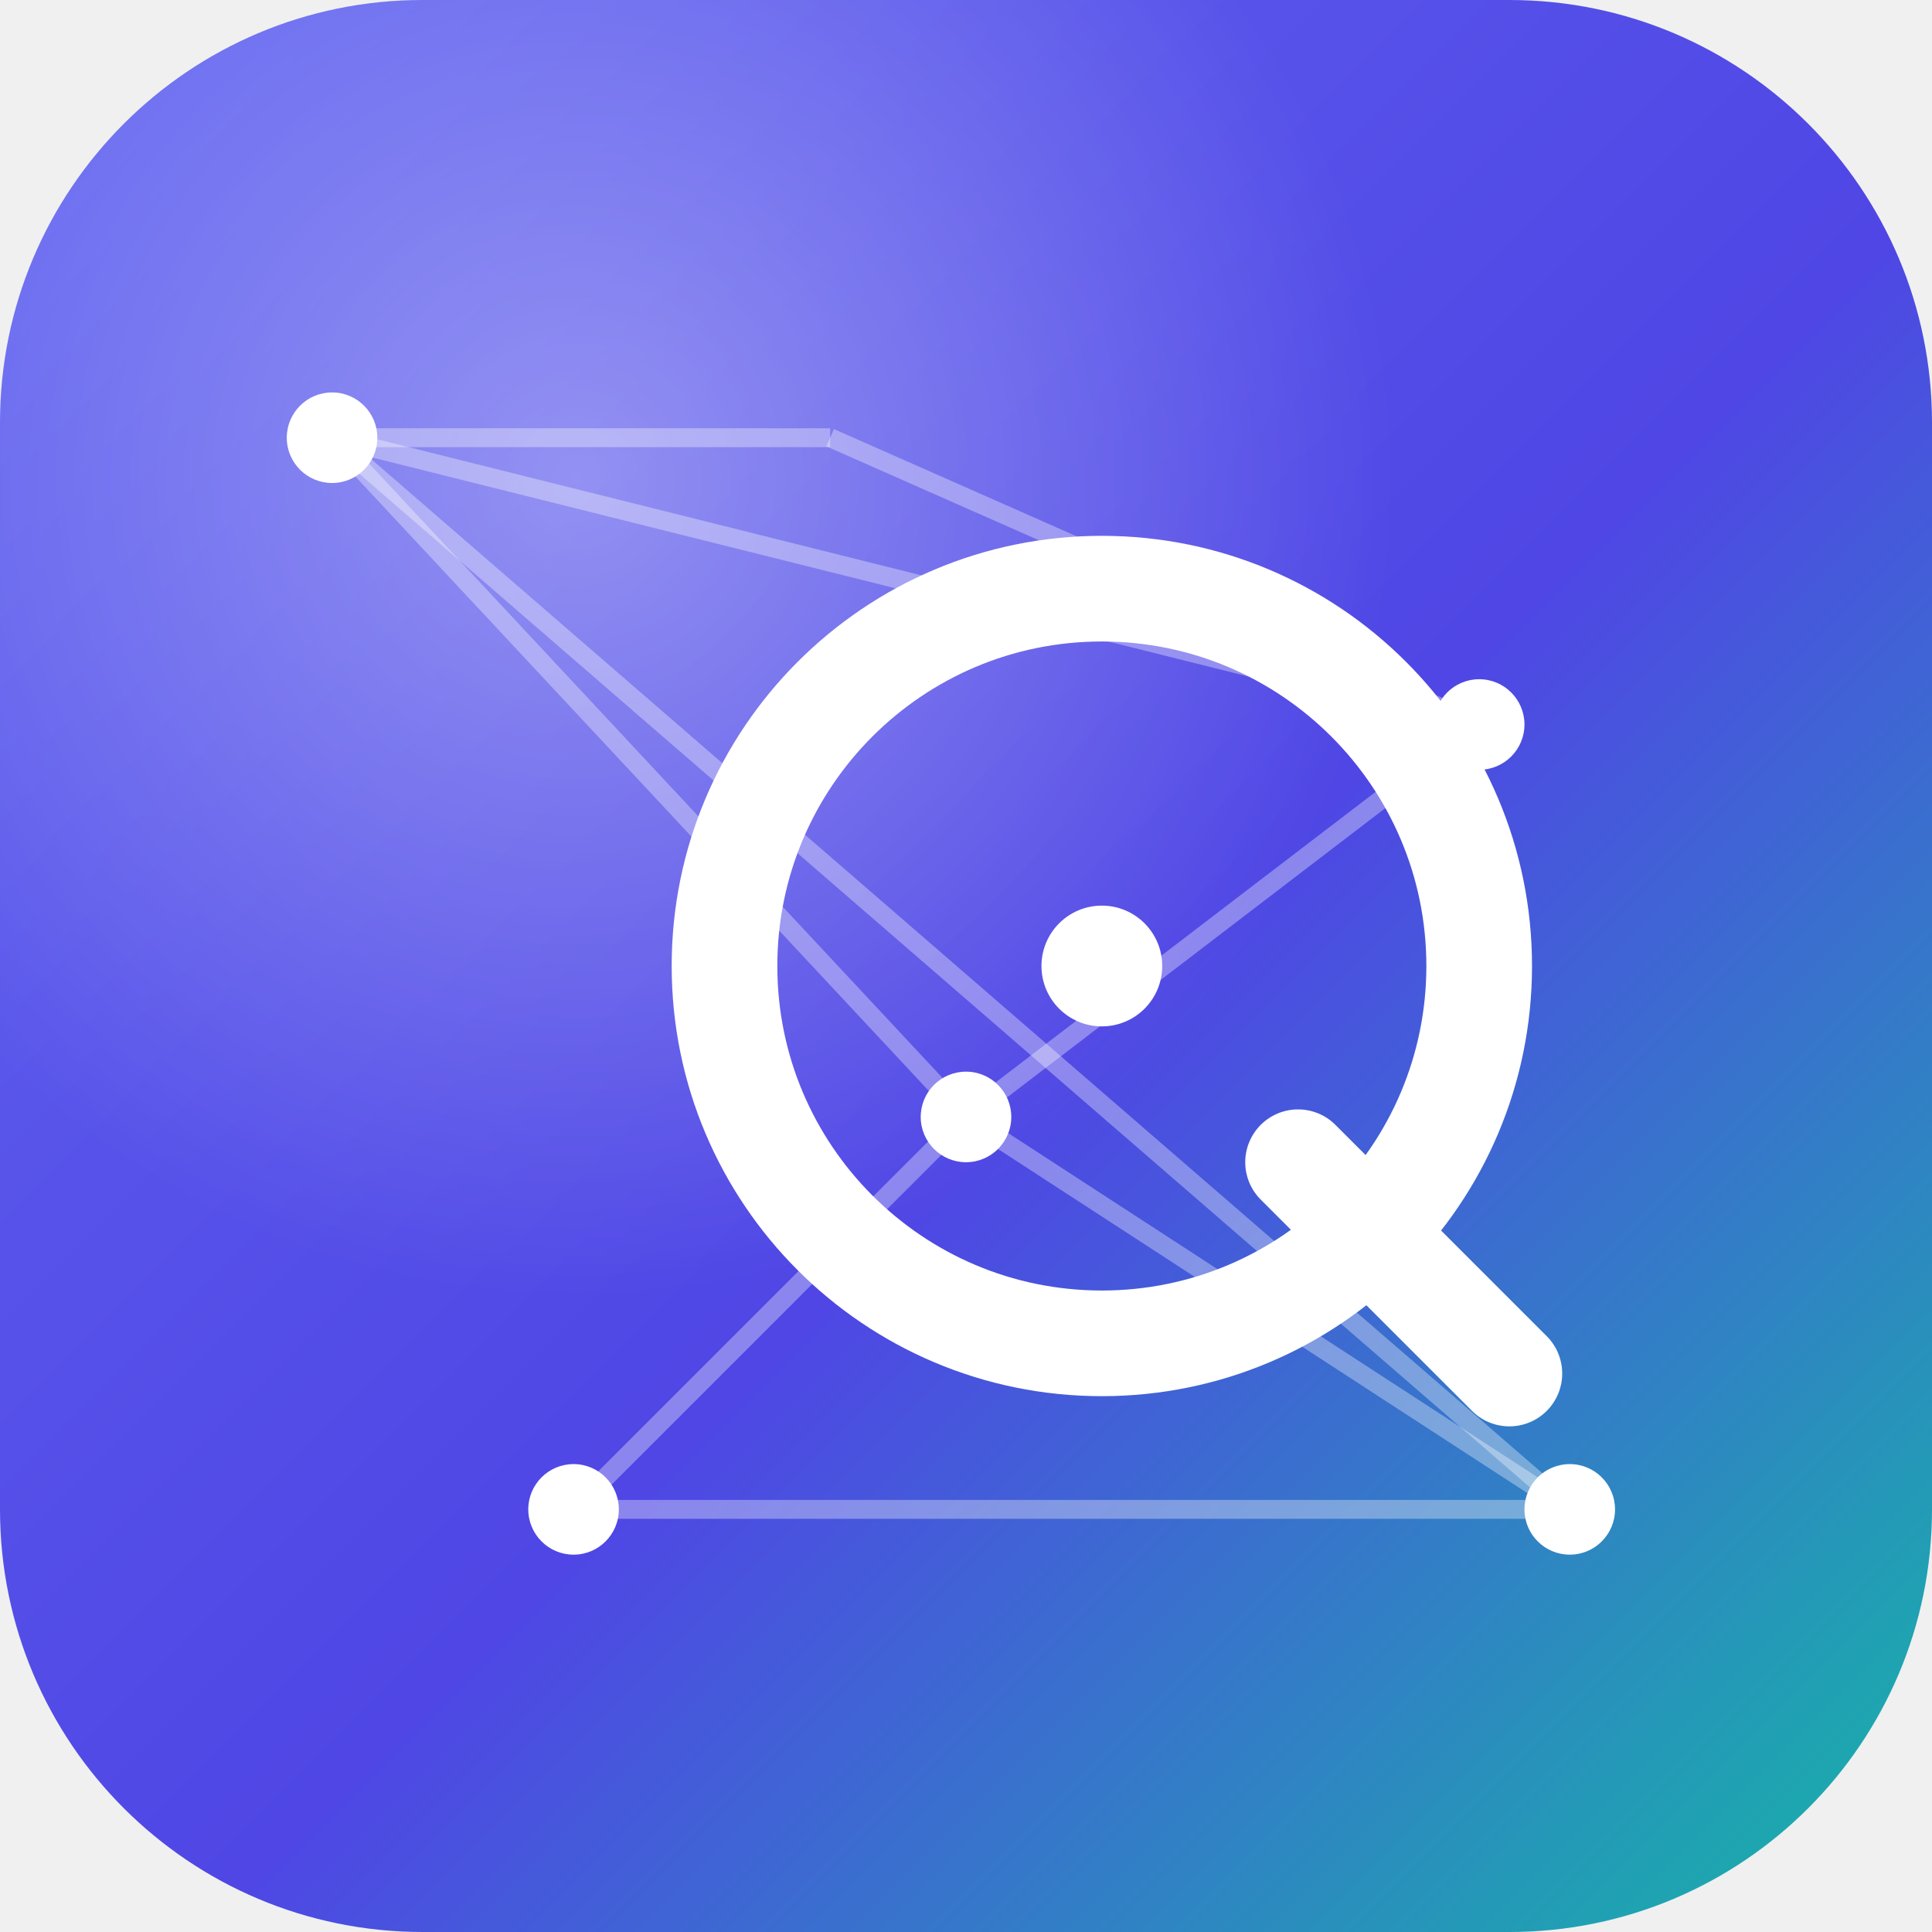
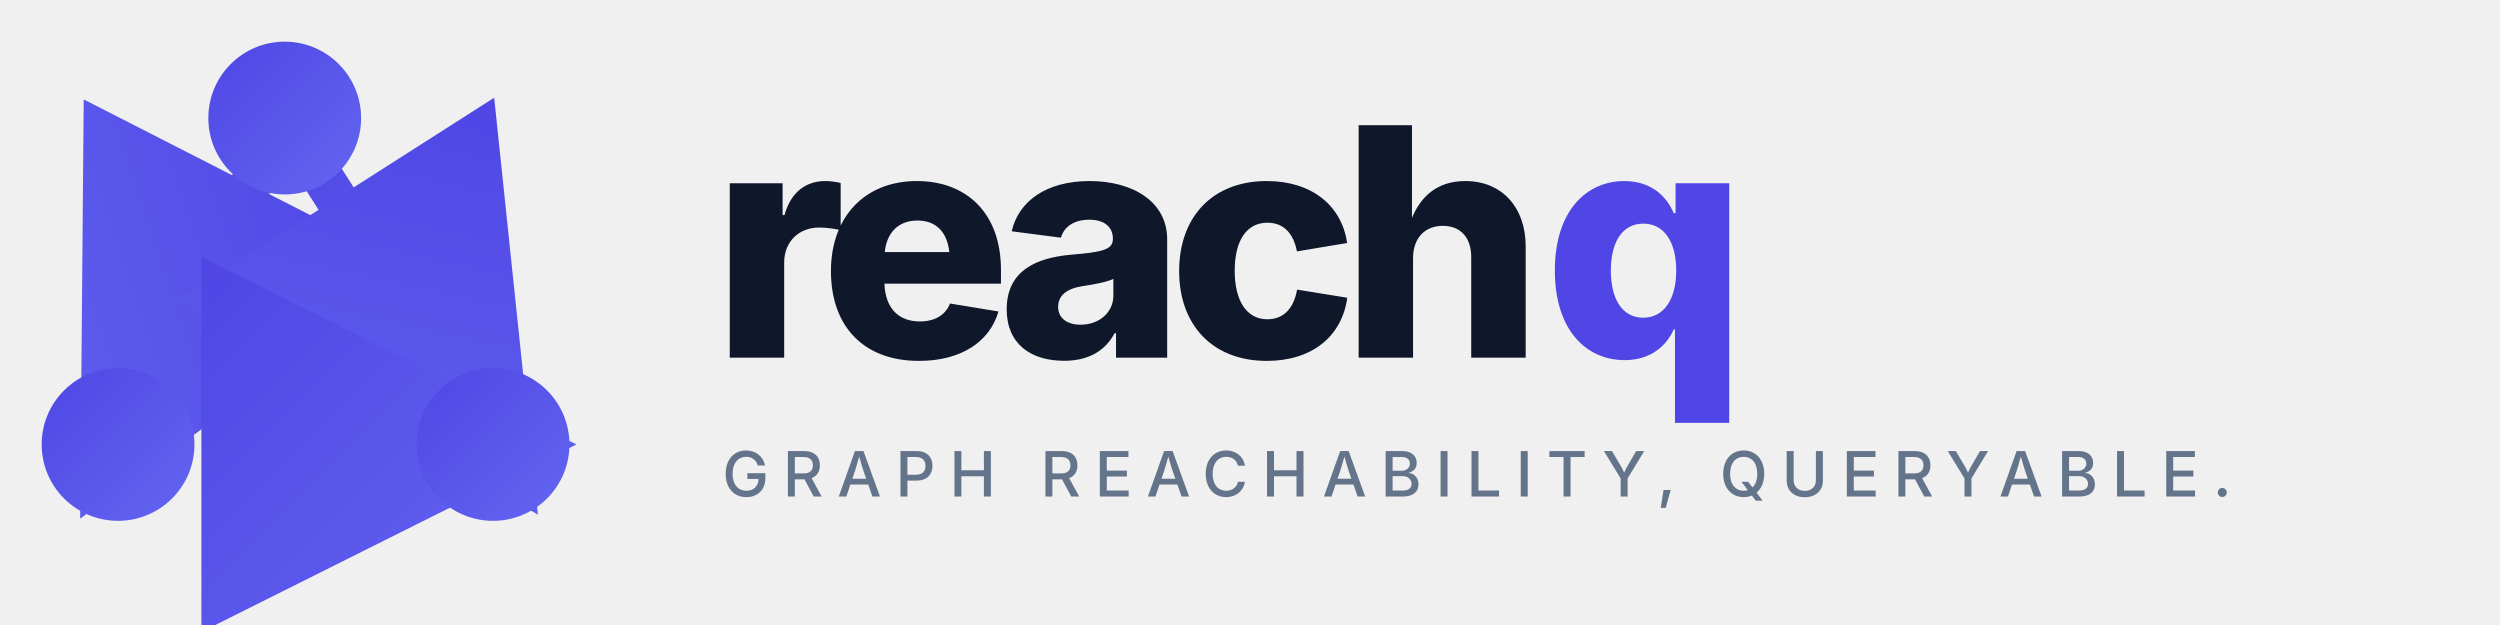
- <svg xmlns="http://www.w3.org/2000/svg" viewBox="0 0 256 256" width="256" height="256" role="img" aria-label="reachq">
+ <svg xmlns="http://www.w3.org/2000/svg" viewBox="0 0 720 180" role="img" aria-labelledby="title desc">
  <defs>
-     <linearGradient id="g" x1="0" y1="0" x2="1" y2="1">
-       <stop offset="0%" stop-color="#6366F1" />
-       <stop offset="55%" stop-color="#4F46E5" />
-       <stop offset="100%" stop-color="#14B8A6" />
+     <linearGradient id="reachq-indigo" x1="0" y1="0" x2="1" y2="1">
+       <stop offset="0%" stop-color="#4F46E5" />
+       <stop offset="100%" stop-color="#6366F1" />
    </linearGradient>
-     <radialGradient id="hl" cx="0.3" cy="0.25" r="0.7">
-       <stop offset="0%" stop-color="#ffffff" stop-opacity="0.35" />
-       <stop offset="60%" stop-color="#ffffff" stop-opacity="0" />
-     </radialGradient>
+     <marker id="reachq-arrow" markerWidth="9" markerHeight="9" refX="7" refY="4.5" orient="auto">
+       <path d="M0 0L9 4.5L0 9Z" fill="url(#reachq-indigo)" />
+     </marker>
  </defs>
-   <rect width="256" height="256" rx="56" fill="url(#g)" />
-   <rect width="256" height="256" rx="56" fill="url(#hl)" />
-   <g stroke="#ffffff" stroke-opacity="0.34" stroke-width="2.5" fill="none">
-     <line x1="44" y1="58" x2="110" y2="58" />
-     <line x1="110" y1="58" x2="196" y2="96" />
-     <line x1="44" y1="58" x2="196" y2="96" />
-     <line x1="44" y1="58" x2="128" y2="148" />
-     <line x1="196" y1="96" x2="128" y2="148" />
-     <line x1="128" y1="148" x2="208" y2="200" />
-     <line x1="44" y1="58" x2="208" y2="200" />
-     <line x1="128" y1="148" x2="76" y2="200" />
-     <line x1="76" y1="200" x2="208" y2="200" />
+   <g fill="none" stroke="url(#reachq-indigo)" stroke-width="12" stroke-linecap="round" stroke-linejoin="round">
+     <path d="M82 34L34 128" marker-end="url(#reachq-arrow)" />
+     <path d="M82 34L142 128" marker-end="url(#reachq-arrow)" />
+     <path d="M34 128L142 128" marker-end="url(#reachq-arrow)" />
  </g>
-   <g fill="#ffffff">
-     <circle cx="44" cy="58" r="6" />
-     <circle cx="196" cy="96" r="6" />
-     <circle cx="128" cy="148" r="6" />
-     <circle cx="76" cy="200" r="6" />
-     <circle cx="208" cy="200" r="6" />
+   <g fill="url(#reachq-indigo)">
+     <circle cx="82" cy="34" r="22" />
+     <circle cx="34" cy="128" r="22" />
+     <circle cx="142" cy="128" r="22" />
  </g>
-   <g fill="none" stroke="#ffffff" stroke-width="14" stroke-linecap="round">
-     <circle cx="146" cy="128" r="50" />
-     <line x1="172" y1="154" x2="200" y2="182" />
-   </g>
-   <circle cx="146" cy="128" r="8" fill="#ffffff" />
+   <text x="205" y="103" fill="#0F172A" font-family="Manrope, Inter, Arial, sans-serif" font-size="92" font-weight="800" letter-spacing="-5">reach<tspan fill="#4F46E5">q</tspan>
+   </text>
+   <text x="208" y="143" fill="#64748B" font-family="Manrope, Inter, Arial, sans-serif" font-size="18" font-weight="500" letter-spacing="4">GRAPH REACHABILITY, QUERYABLE.</text>
</svg>
